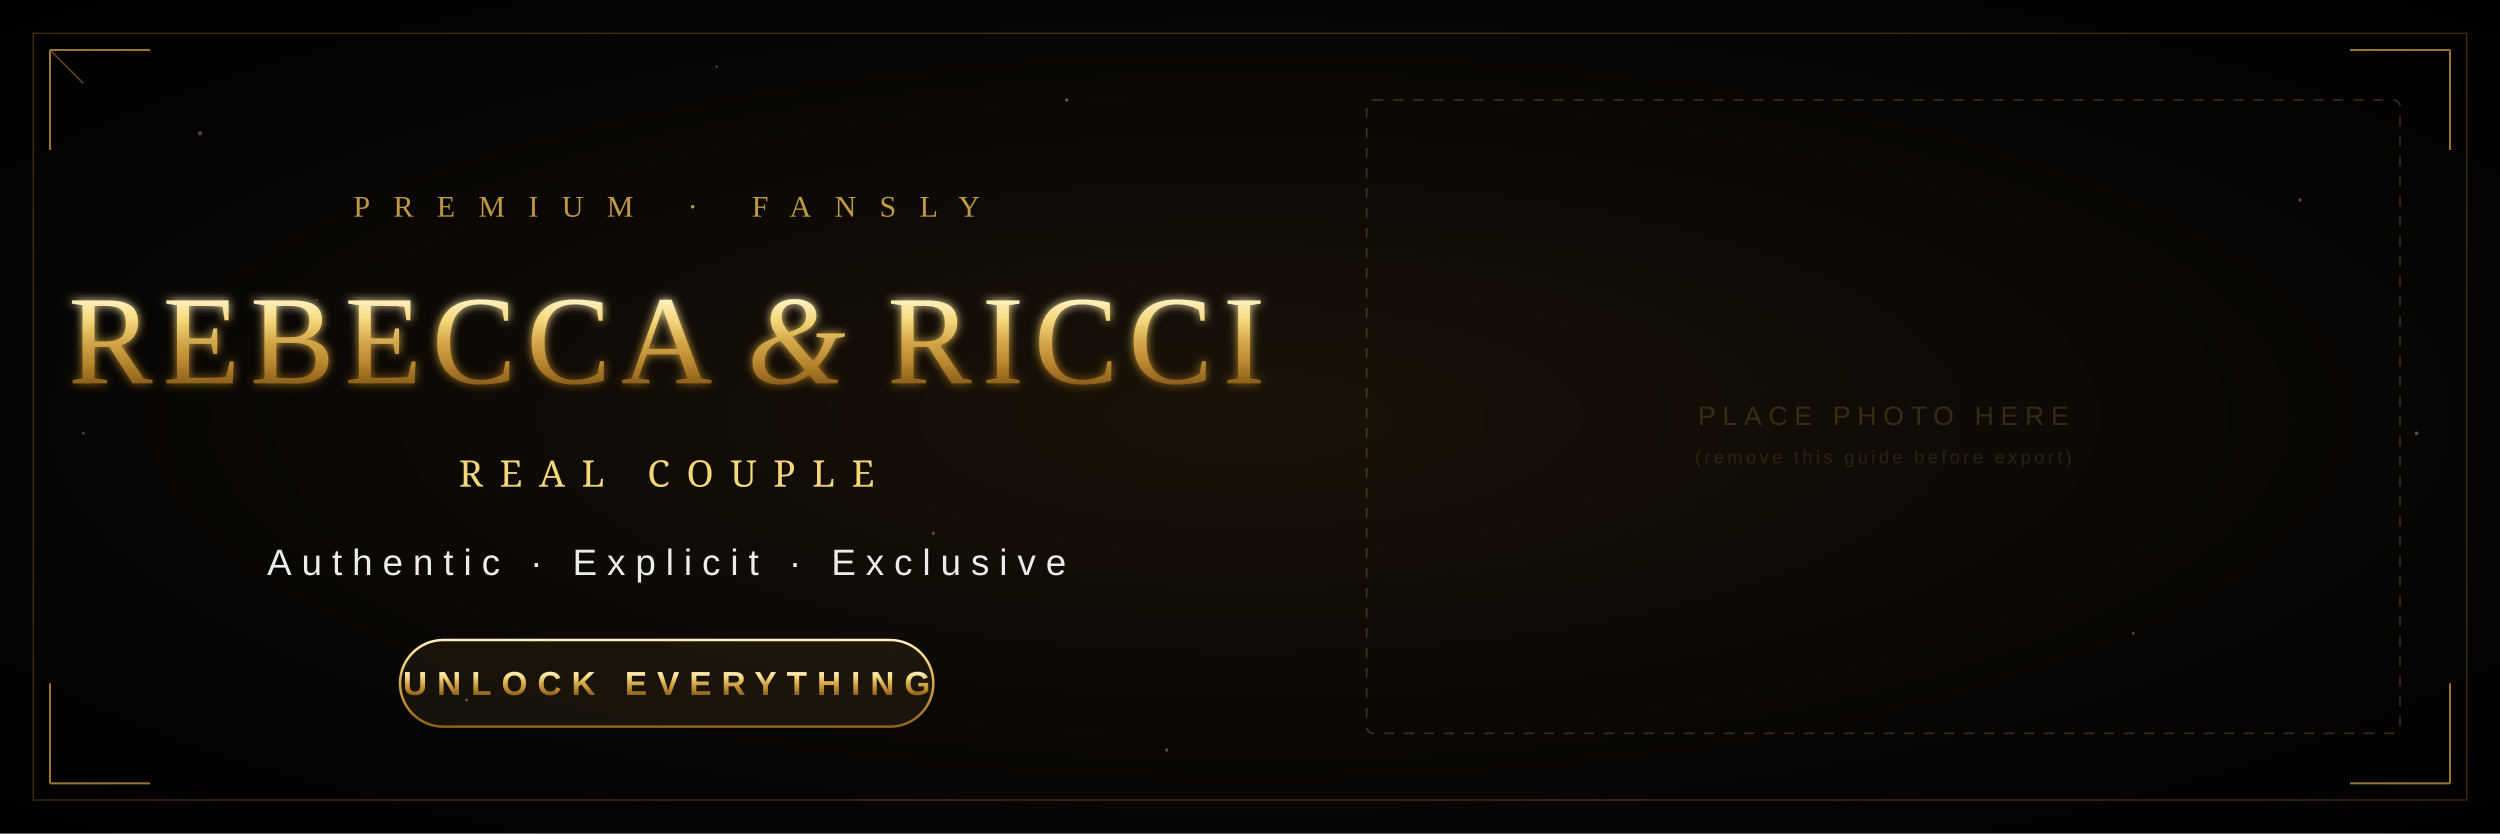
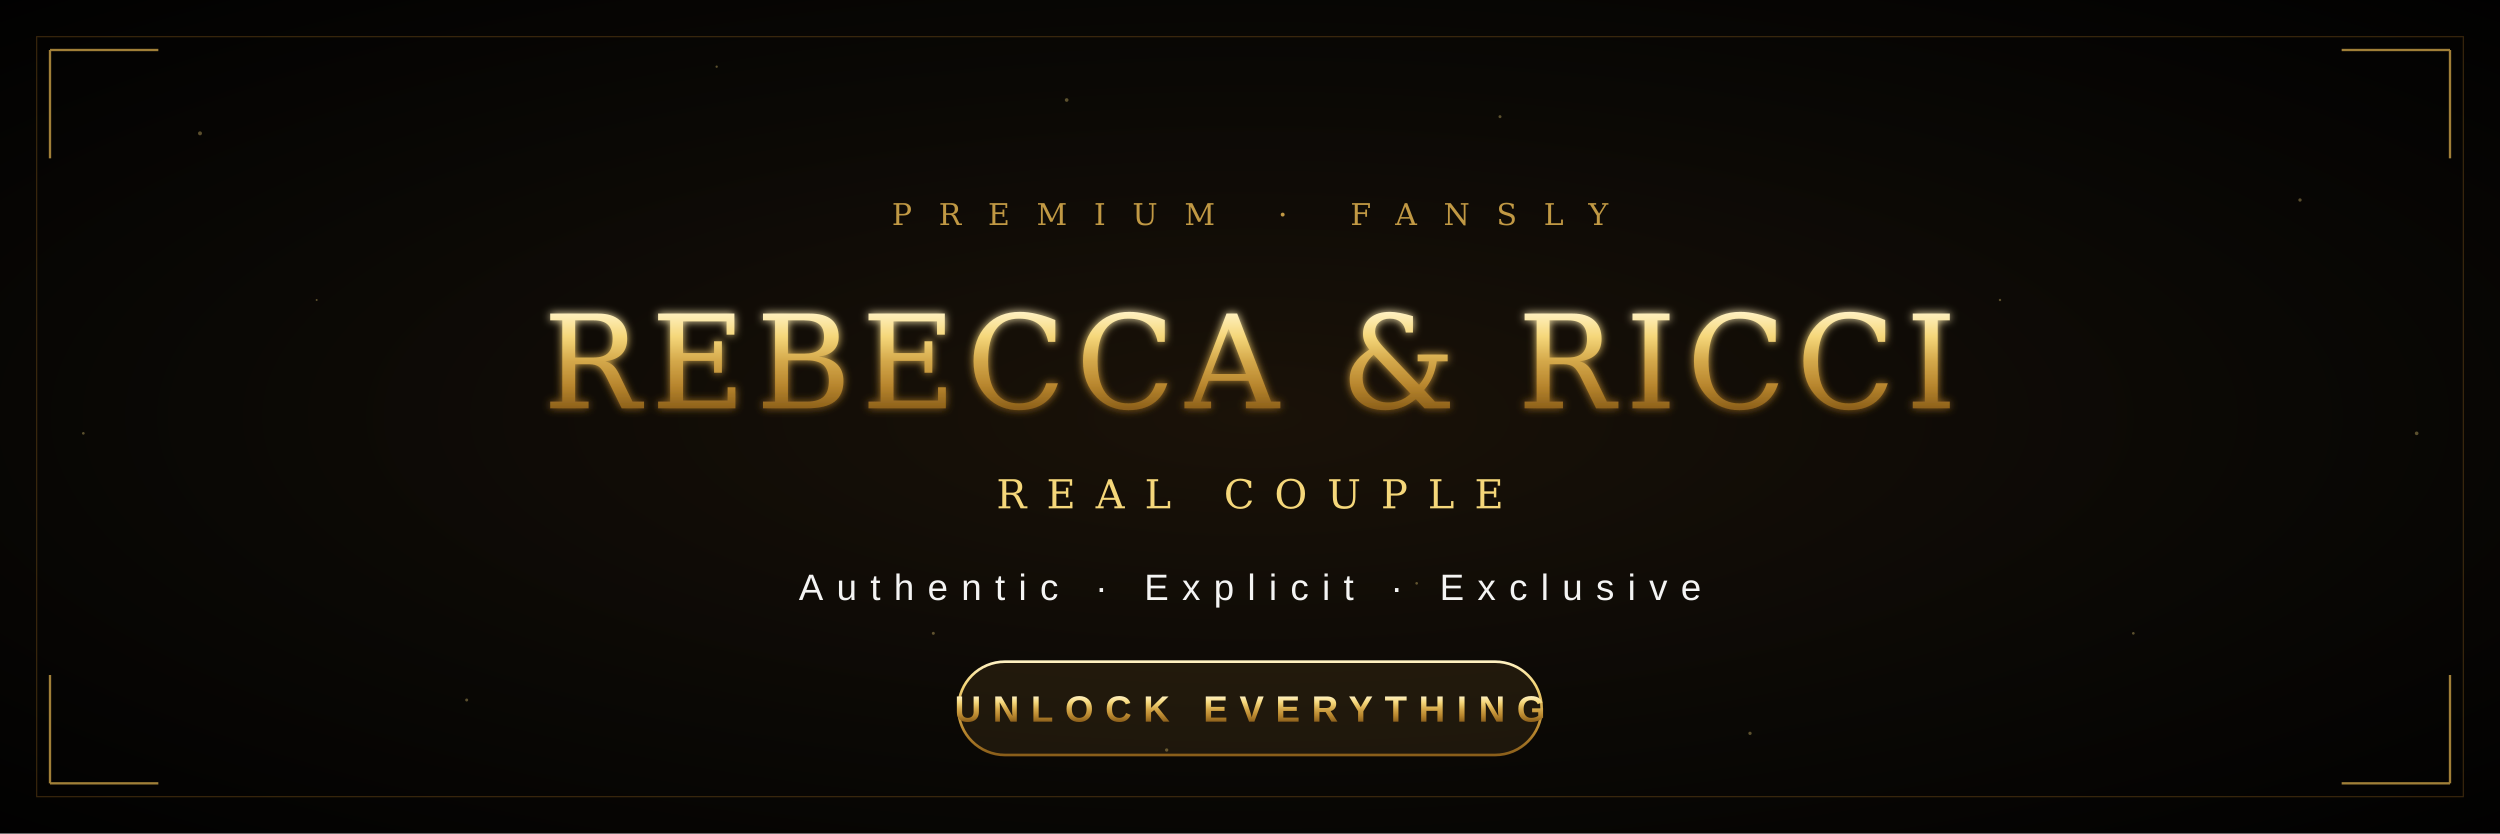
<svg xmlns="http://www.w3.org/2000/svg" viewBox="0 0 1500 500" width="1500" height="500">
  <defs>
    <radialGradient id="bgGlow" cx="50%" cy="50%" r="75%">
-       <stop offset="0%" stop-color="#1a1208" stop-opacity="1" />
-       <stop offset="60%" stop-color="#080604" stop-opacity="1" />
-       <stop offset="100%" stop-color="#000000" stop-opacity="1" />
+       <stop offset="0%" stop-color="#1a1208" />
+       <stop offset="55%" stop-color="#0a0805" />
+       <stop offset="100%" stop-color="#000000" />
    </radialGradient>
    <linearGradient id="goldText" x1="0%" y1="0%" x2="0%" y2="100%">
      <stop offset="0%" stop-color="#fff1c2" />
      <stop offset="25%" stop-color="#f5d77a" />
      <stop offset="50%" stop-color="#d4a84a" />
      <stop offset="75%" stop-color="#b8862e" />
      <stop offset="100%" stop-color="#8a5e1a" />
    </linearGradient>
    <linearGradient id="goldLine" x1="0%" y1="0%" x2="100%" y2="0%">
      <stop offset="0%" stop-color="#8a5e1a" stop-opacity="0" />
-       <stop offset="50%" stop-color="#f5d77a" stop-opacity="1" />
+       <stop offset="50%" stop-color="#f5d77a" />
      <stop offset="100%" stop-color="#8a5e1a" stop-opacity="0" />
    </linearGradient>
-     <linearGradient id="photoFade" x1="0%" y1="0%" x2="100%" y2="0%">
-       <stop offset="0%" stop-color="#000000" stop-opacity="0" />
-       <stop offset="100%" stop-color="#000000" stop-opacity="0.55" />
-     </linearGradient>
    <filter id="softGlow" x="-20%" y="-20%" width="140%" height="140%">
-       <feGaussianBlur in="SourceGraphic" stdDeviation="3" result="blur" />
+       <feGaussianBlur in="SourceGraphic" stdDeviation="2.5" result="blur" />
      <feMerge>
        <feMergeNode in="blur" />
        <feMergeNode in="SourceGraphic" />
      </feMerge>
    </filter>
  </defs>
  <rect width="1500" height="500" fill="#000000" />
  <rect width="1500" height="500" fill="url(#bgGlow)" />
-   <g opacity="0.35">
-     <circle cx="120" cy="80" r="1.2" fill="#f5d77a" />
-     <circle cx="280" cy="420" r="0.9" fill="#f5d77a" />
-     <circle cx="640" cy="60" r="1.1" fill="#f5d77a" />
-     <circle cx="50" cy="260" r="0.8" fill="#f5d77a" />
-     <circle cx="700" cy="450" r="1.0" fill="#f5d77a" />
-     <circle cx="430" cy="40" r="0.7" fill="#f5d77a" />
-     <circle cx="190" cy="180" r="0.6" fill="#f5d77a" />
-     <circle cx="560" cy="320" r="0.9" fill="#f5d77a" />
-     <circle cx="1380" cy="120" r="1.0" fill="#f5d77a" />
-     <circle cx="1280" cy="380" r="0.8" fill="#f5d77a" />
-     <circle cx="1450" cy="260" r="1.1" fill="#f5d77a" />
+   <g opacity="0.35" fill="#f5d77a">
+     <circle cx="120" cy="80" r="1.2" />
+     <circle cx="280" cy="420" r="0.9" />
+     <circle cx="640" cy="60" r="1.1" />
+     <circle cx="50" cy="260" r="0.8" />
+     <circle cx="700" cy="450" r="1.0" />
+     <circle cx="430" cy="40" r="0.7" />
+     <circle cx="190" cy="180" r="0.6" />
+     <circle cx="560" cy="380" r="0.9" />
+     <circle cx="1380" cy="120" r="1.0" />
+     <circle cx="1280" cy="380" r="0.8" />
+     <circle cx="1450" cy="260" r="1.1" />
+     <circle cx="900" cy="70" r="0.9" />
+     <circle cx="1050" cy="440" r="1.0" />
+     <circle cx="1200" cy="180" r="0.7" />
+     <circle cx="850" cy="350" r="0.8" />
  </g>
-   <g stroke="#d4a84a" stroke-width="1.2" fill="none" opacity="0.7">
-     <path d="M 30 30 L 90 30 M 30 30 L 30 90" />
-     <path d="M 30 30 L 50 50" opacity="0.5" />
-     <path d="M 1470 30 L 1410 30 M 1470 30 L 1470 90" />
-     <path d="M 30 470 L 90 470 M 30 470 L 30 410" />
-     <path d="M 1470 470 L 1410 470 M 1470 470 L 1470 410" />
+   <g stroke="#d4a84a" stroke-width="1.4" fill="none" opacity="0.75">
+     <path d="M 30 30 L 95 30 M 30 30 L 30 95" />
+     <path d="M 1470 30 L 1405 30 M 1470 30 L 1470 95" />
+     <path d="M 30 470 L 95 470 M 30 470 L 30 405" />
+     <path d="M 1470 470 L 1405 470 M 1470 470 L 1470 405" />
  </g>
-   <rect x="20" y="20" width="1460" height="460" fill="none" stroke="#8a5e1a" stroke-width="0.8" opacity="0.45" />
-   <text x="400" y="130" font-family="'Playfair Display', 'Didot', 'Times New Roman', serif" font-size="18" letter-spacing="14" font-weight="300" fill="#d4a84a" text-anchor="middle" opacity="0.9">
-     PREMIUM  ·  FANSLY
-   </text>
-   <text x="400" y="230" font-family="'Playfair Display', 'Didot', 'Bodoni 72', 'Times New Roman', serif" font-size="76" font-weight="400" letter-spacing="6" fill="url(#goldText)" text-anchor="middle" filter="url(#softGlow)">
-     REBECCA <tspan font-style="italic" font-weight="300">&amp;</tspan> RICCI
-   </text>
-   <g>
-     <line x1="180" y1="285" x2="320" y2="285" stroke="url(#goldLine)" stroke-width="1.2" />
-     <text x="400" y="292" font-family="'Playfair Display', 'Didot', serif" font-size="22" letter-spacing="10" font-weight="400" fill="#f5d77a" text-anchor="middle">
-       REAL COUPLE
-     </text>
-     <line x1="480" y1="285" x2="620" y2="285" stroke="url(#goldLine)" stroke-width="1.2" />
+   <rect x="22" y="22" width="1456" height="456" fill="none" stroke="#8a5e1a" stroke-width="0.7" opacity="0.4" />
+   <text x="750" y="135" font-family="DejaVu Serif, serif" font-size="18" letter-spacing="16" font-weight="400" fill="#d4a84a" text-anchor="middle" opacity="0.9">PREMIUM  ·  FANSLY</text>
+   <text x="750" y="245" font-family="DejaVu Serif, serif" font-size="78" font-weight="400" letter-spacing="6" fill="url(#goldText)" text-anchor="middle" filter="url(#softGlow)">REBECCA &amp; RICCI</text>
+   <line x1="490" y1="298" x2="630" y2="298" stroke="url(#goldLine)" stroke-width="1.3" />
+   <text x="750" y="305" font-family="DejaVu Serif, serif" font-size="24" letter-spacing="12" font-weight="400" fill="#f5d77a" text-anchor="middle">REAL COUPLE</text>
+   <line x1="870" y1="298" x2="1010" y2="298" stroke="url(#goldLine)" stroke-width="1.3" />
+   <text x="750" y="360" font-family="Liberation Sans, sans-serif" font-size="22" letter-spacing="8" font-weight="300" fill="#ffffff" text-anchor="middle" opacity="0.95">Authentic  ·  Explicit  ·  Exclusive</text>
+   <g transform="translate(750, 425)">
+     <rect x="-175" y="-28" width="350" height="56" rx="28" ry="28" fill="#d4a84a" opacity="0.1" />
+     <rect x="-175" y="-28" width="350" height="56" rx="28" ry="28" fill="none" stroke="url(#goldText)" stroke-width="1.6" />
+     <text x="0" y="8" font-family="Liberation Sans, sans-serif" font-size="22" letter-spacing="7" font-weight="700" fill="url(#goldText)" text-anchor="middle">UNLOCK EVERYTHING</text>
  </g>
-   <text x="400" y="345" font-family="'Helvetica Neue', 'Arial', sans-serif" font-size="22" letter-spacing="6" font-weight="300" fill="#ffffff" text-anchor="middle" opacity="0.92">
-     Authentic  ·  Explicit  ·  Exclusive
-   </text>
-   <g transform="translate(400, 410)">
-     <rect x="-160" y="-26" width="320" height="52" rx="26" ry="26" fill="none" stroke="url(#goldText)" stroke-width="1.5" />
-     <rect x="-160" y="-26" width="320" height="52" rx="26" ry="26" fill="#d4a84a" opacity="0.08" />
-     <text x="0" y="7" font-family="'Helvetica Neue', 'Arial', sans-serif" font-size="20" letter-spacing="6" font-weight="600" fill="url(#goldText)" text-anchor="middle">
-       UNLOCK EVERYTHING
-     </text>
-   </g>
-   <g opacity="0.25">
-     <rect x="820" y="60" width="620" height="380" rx="4" fill="none" stroke="#d4a84a" stroke-width="1" stroke-dasharray="6,6" />
-     <text x="1130" y="255" font-family="'Helvetica Neue', Arial, sans-serif" font-size="16" letter-spacing="4" fill="#d4a84a" text-anchor="middle" opacity="0.8">
-       PLACE PHOTO HERE
-     </text>
-     <text x="1130" y="278" font-family="'Helvetica Neue', Arial, sans-serif" font-size="11" letter-spacing="2" fill="#d4a84a" text-anchor="middle" opacity="0.6">
-       (remove this guide before export)
-     </text>
-   </g>
-   <rect x="1100" y="0" width="400" height="500" fill="url(#photoFade)" opacity="0.0" />
</svg>
